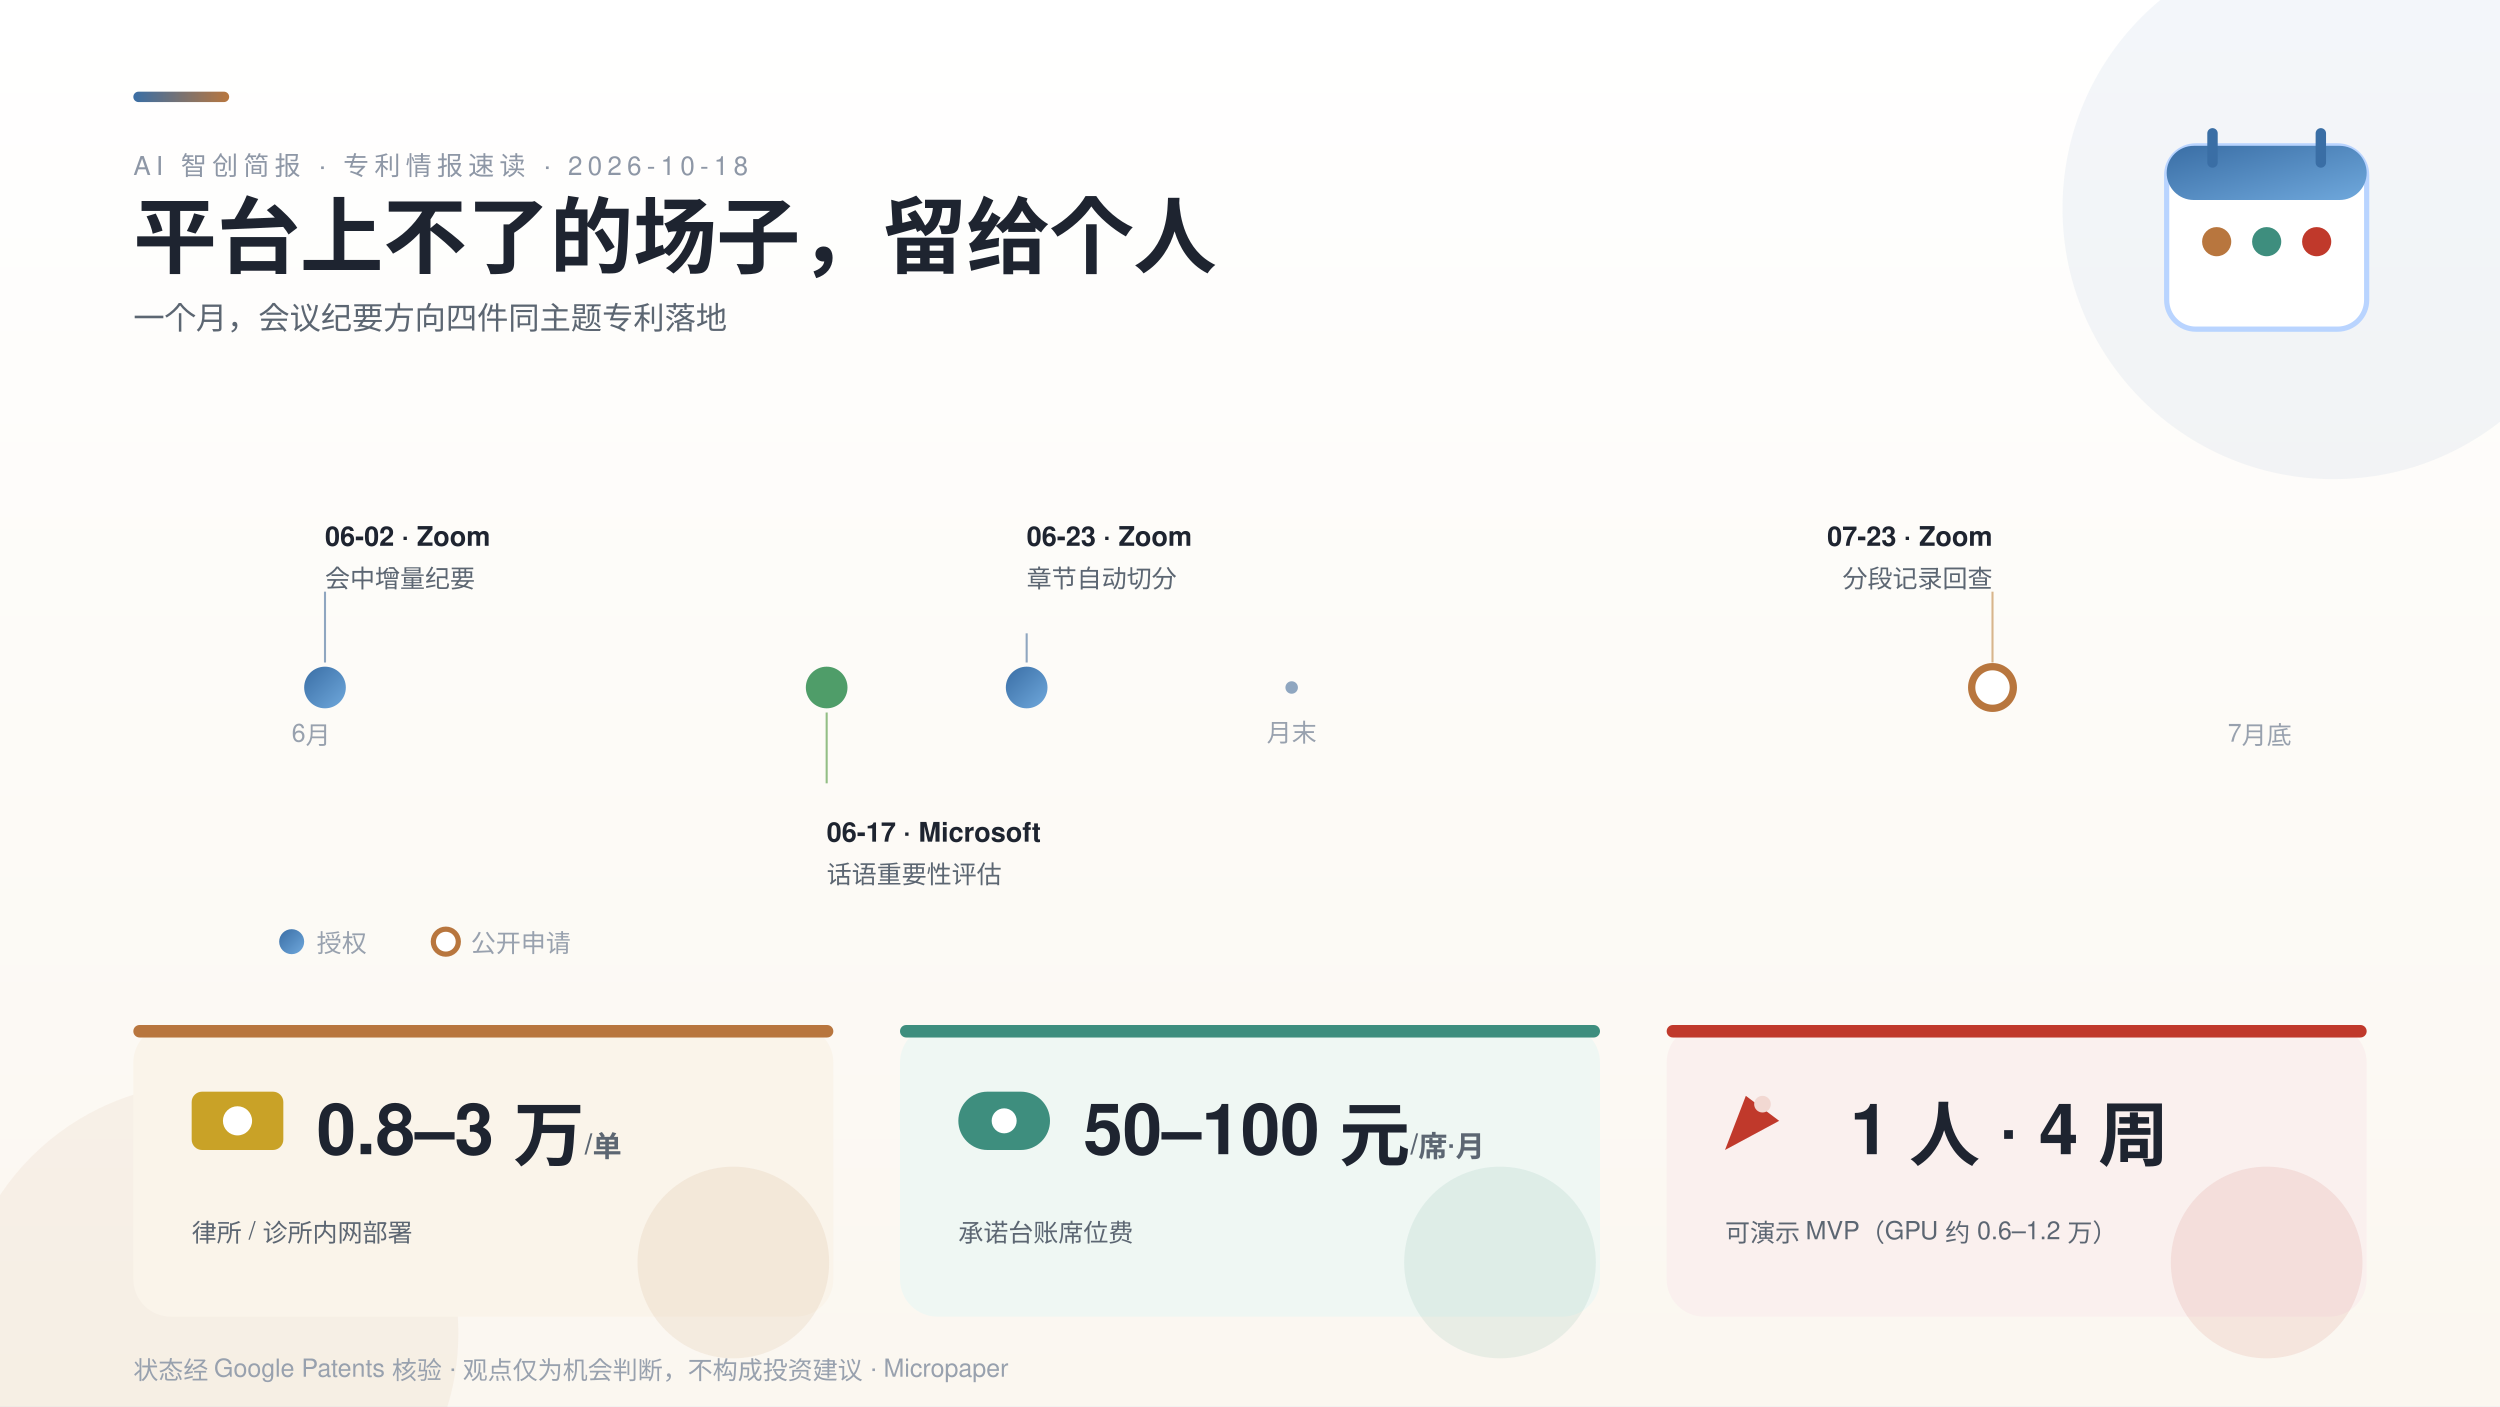
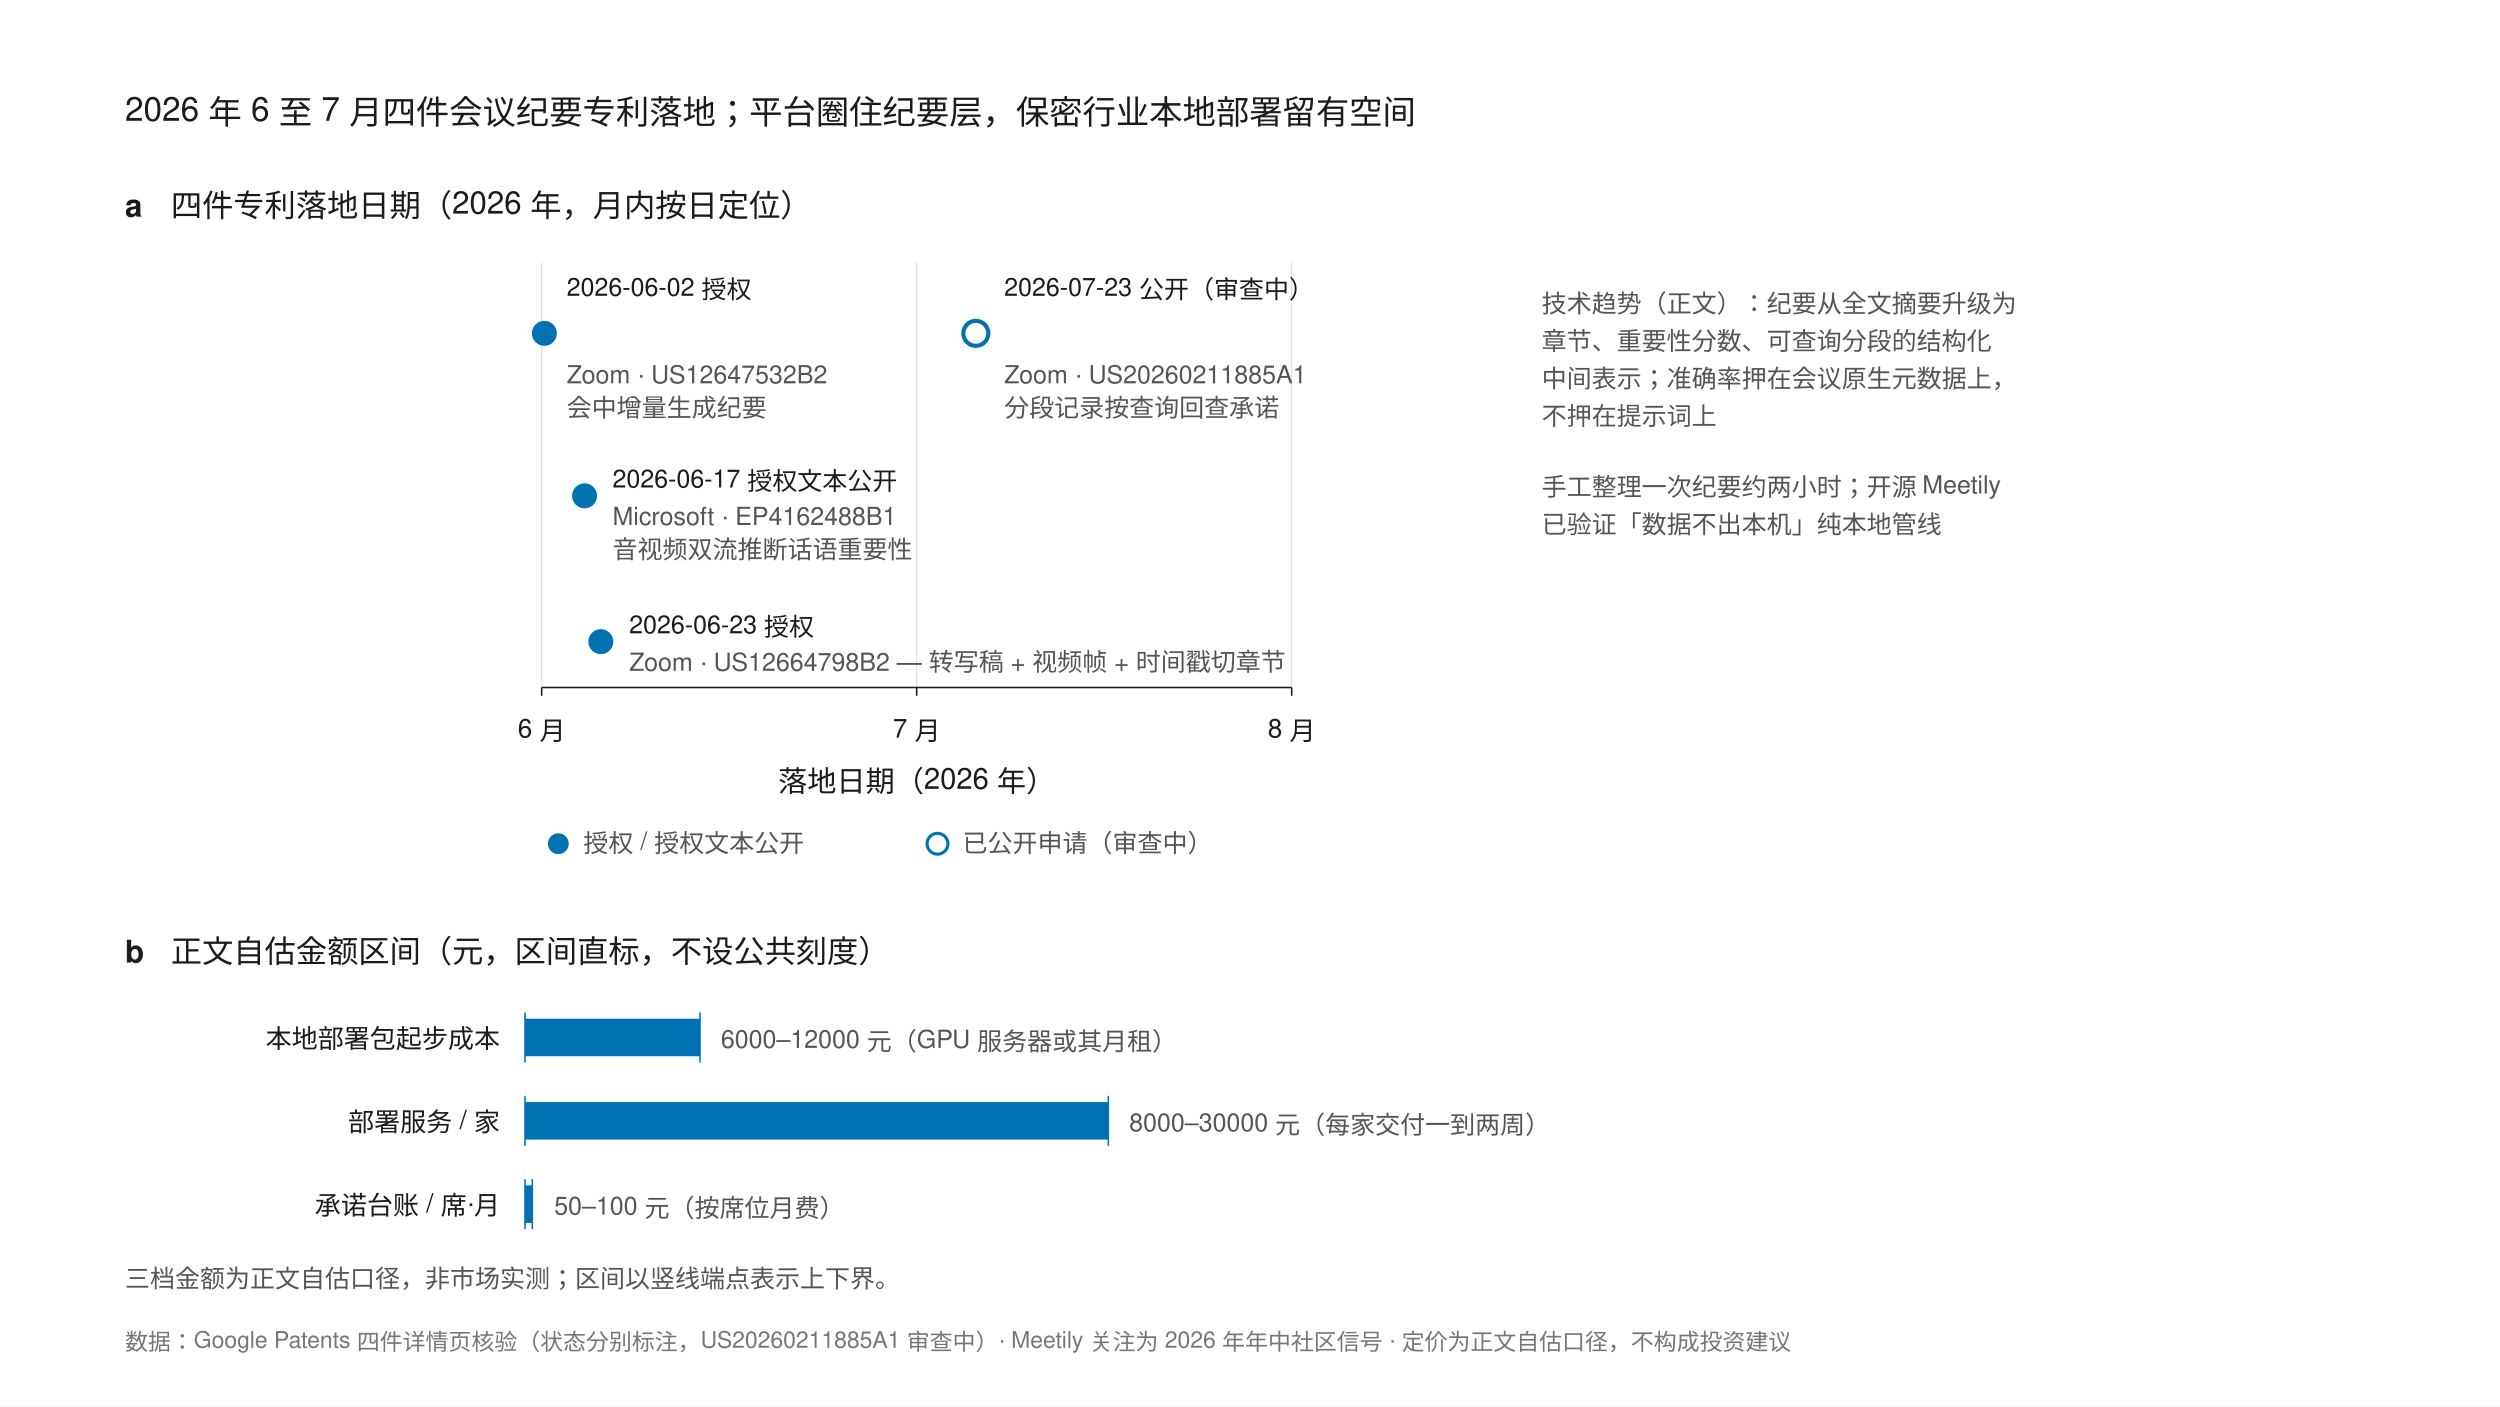
- <svg xmlns="http://www.w3.org/2000/svg" width="1200" height="675" viewBox="0 0 1200 675" font-family="'PingFang SC','Helvetica Neue',Helvetica,'Microsoft YaHei',sans-serif">
-   <defs>
-     <style>
-       .serif { font-family: 'Noto Serif SC','Songti SC','STSong',serif; }
-       .k { font-size: 12.5px; letter-spacing: 2.5px; fill: #8E97A6; }
-       .b { font-size: 12px; fill: #98A1AE; }
-       .ev { font-size: 13px; font-weight: 700; fill: #1E2430; }
-       .evs { font-size: 12px; fill: #5C6672; }
-       .stat { font-size: 34px; font-weight: 700; fill: #1E2430; }
-       .unit { font-size: 14px; fill: #5C6672; }
-     </style>
-     <linearGradient id="bg" x1="0" y1="0" x2="0" y2="1">
-       <stop offset="0" stop-color="#FFFFFF" />
-       <stop offset="1" stop-color="#FBF7F0" />
-     </linearGradient>
-     <linearGradient id="axis" x1="0" y1="0" x2="1" y2="0">
-       <stop offset="0" stop-color="#3A6EA5" />
-       <stop offset="1" stop-color="#B8763E" />
-     </linearGradient>
-     <linearGradient id="zoom" x1="0" y1="0" x2="1" y2="1">
-       <stop offset="0" stop-color="#3A6EA5" />
-       <stop offset="1" stop-color="#6FA8DC" />
-     </linearGradient>
-   </defs>
-   <rect width="1200" height="675" fill="url(#bg)" />
-   <circle cx="1120" cy="100" r="130" fill="#3A6EA5" opacity="0.06" />
-   <circle cx="100" cy="640" r="120" fill="#B8763E" opacity="0.07" />
-   <rect x="64" y="44" width="46" height="5" rx="2.5" fill="url(#axis)" />
-   <text class="k" x="64" y="84">AI 智创简报 · 专利情报速读 · 2026-10-18</text>
-   <text class="serif" x="64" y="128" font-size="40" font-weight="700" fill="#1E2430">平台上不了的场子，留给个人</text>
-   <text x="64" y="158" font-size="15" fill="#5C6672">一个月，会议纪要方向四件同主题专利落地</text>
-   <g>
-     <rect x="1040" y="70" width="96" height="88" rx="14" fill="#FFFFFF" stroke="#B9D4FF" stroke-width="2.5" />
-     <rect x="1040" y="70" width="96" height="26" rx="13" fill="url(#zoom)" />
-     <circle cx="1064" cy="116" r="7" fill="#B8763E" />
-     <circle cx="1088" cy="116" r="7" fill="#3E8E7E" />
-     <circle cx="1112" cy="116" r="7" fill="#C0392B" />
-     <line x1="1062" y1="64" x2="1062" y2="78" stroke="#3A6EA5" stroke-width="5" stroke-linecap="round" />
-     <line x1="1114" y1="64" x2="1114" y2="78" stroke="#3A6EA5" stroke-width="5" stroke-linecap="round" />
+ <svg xmlns="http://www.w3.org/2000/svg" width="1200" height="675" viewBox="0 0 1200 675" font-family="'PingFang SC','Helvetica Neue',Helvetica,Arial,sans-serif">
+   <rect width="1200" height="675" fill="#FFFFFF" />
+   <text x="60" y="58" font-size="16" fill="#1A1B1E">2026 年 6 至 7 月四件会议纪要专利落地；平台圈住纪要层，保密行业本地部署留有空间</text>
+   <text x="60" y="104" font-size="15" font-weight="bold" fill="#1A1B1E">a</text>
+   <text x="82" y="104" font-size="15" fill="#1A1B1E">四件专利落地日期（2026 年，月内按日定位）</text>
+   <g stroke="#D9D9D9" stroke-width="0.5">
+     <line x1="260" y1="126" x2="260" y2="330" />
+     <line x1="440" y1="126" x2="440" y2="330" />
+     <line x1="620" y1="126" x2="620" y2="330" />
  </g>
-   <line x1="140" y1="330" x2="1100" y2="330" stroke="url(#axis)" stroke-width="4" stroke-linecap="round" />
-   <text class="b" x="140" y="356">6月</text>
-   <text class="b" x="1100" y="356" text-anchor="end">7月底</text>
-   <circle cx="620" cy="330" r="3" fill="#8FA6C0" />
-   <text class="b" x="620" y="356" text-anchor="middle">月末</text>
-   <g>
-     <circle cx="156" cy="330" r="10" fill="url(#zoom)" />
-     <line x1="156" y1="318" x2="156" y2="284" stroke="#8FA6C0" />
-     <text class="ev" x="156" y="262">06-02 · Zoom</text>
-     <text class="evs" x="156" y="282">会中增量纪要</text>
-     <circle cx="396.8" cy="330" r="10" fill="#4F9D69" />
-     <line x1="396.8" y1="342" x2="396.8" y2="376" stroke="#93BE85" />
-     <text class="ev" x="396.8" y="404">06-17 · Microsoft</text>
-     <text class="evs" x="396.8" y="424">话语重要性评估</text>
-     <circle cx="492.8" cy="330" r="10" fill="url(#zoom)" />
-     <line x1="492.8" y1="318" x2="492.8" y2="304" stroke="#8FA6C0" />
-     <text class="ev" x="492.8" y="262">06-23 · Zoom</text>
-     <text class="evs" x="492.8" y="282">章节自动切分</text>
-     <circle cx="956.4" cy="330" r="10" fill="#FFFFFF" stroke="#B8763E" stroke-width="3.5" />
-     <line x1="956.4" y1="318" x2="956.4" y2="284" stroke="#D8B58C" />
-     <text class="ev" x="956.4" y="262" text-anchor="end">07-23 · Zoom</text>
-     <text class="evs" x="956.4" y="282" text-anchor="end">分段记录回查</text>
+   <circle cx="261.3" cy="160" r="6" fill="#0072B2" />
+   <text x="272" y="142" font-size="12" fill="#1A1B1E" text-anchor="start">2026-06-02 授权</text>
+   <text x="272" y="184" font-size="12" fill="#555">Zoom · US12647532B2</text>
+   <text x="272" y="200" font-size="12" fill="#555">会中增量生成纪要</text>
+   <circle cx="280.6" cy="238" r="6" fill="#0072B2" />
+   <text x="294" y="234" font-size="12" fill="#1A1B1E">2026-06-17 授权文本公开</text>
+   <text x="294" y="252" font-size="12" fill="#555">Microsoft · EP4162488B1</text>
+   <text x="294" y="268" font-size="12" fill="#555">音视频双流推断话语重要性</text>
+   <circle cx="288.4" cy="308" r="6" fill="#0072B2" />
+   <text x="302" y="304" font-size="12" fill="#1A1B1E">2026-06-23 授权</text>
+   <text x="302" y="322" font-size="12" fill="#555">Zoom · US12664798B2 — 转写稿 + 视频帧 + 时间戳切章节</text>
+   <circle cx="468.4" cy="160" r="6" fill="#FFFFFF" stroke="#0072B2" stroke-width="2" />
+   <text x="482" y="142" font-size="12" fill="#1A1B1E">2026-07-23 公开（审查中）</text>
+   <text x="482" y="184" font-size="12" fill="#555">Zoom · US20260211885A1</text>
+   <text x="482" y="200" font-size="12" fill="#555">分段记录按查询回查承诺</text>
+   <line x1="260" y1="330" x2="620" y2="330" stroke="#1A1B1E" stroke-width="0.75" />
+   <g stroke="#1A1B1E" stroke-width="0.75">
+     <line x1="260" y1="330" x2="260" y2="334" />
+     <line x1="440" y1="330" x2="440" y2="334" />
+     <line x1="620" y1="330" x2="620" y2="334" />
  </g>
-   <circle cx="140" cy="452" r="6" fill="url(#zoom)" />
-   <text class="b" x="152" y="457">授权</text>
-   <circle cx="214" cy="452" r="6" fill="#FFFFFF" stroke="#B8763E" stroke-width="2.5" />
-   <text class="b" x="226" y="457">公开申请</text>
-   <g>
-     <rect x="64" y="492" width="336" height="140" rx="18" fill="#FAF4EA" />
-     <circle cx="352" cy="606" r="46" fill="#B8763E" opacity="0.10" />
-     <rect x="64" y="492" width="336" height="6" rx="3" fill="#B8763E" />
-     <rect x="92" y="524" width="44" height="28" rx="5" fill="#C9A227" />
-     <circle cx="114" cy="538" r="7" fill="#FFFFFF" />
-     <text class="stat" x="152" y="554">0.8–3 万<tspan class="unit"> /单</tspan>
-     </text>
-     <text class="evs" x="92" y="596">律所 / 诊所内网部署</text>
-     <rect x="432" y="492" width="336" height="140" rx="18" fill="#EFF7F3" />
-     <circle cx="720" cy="606" r="46" fill="#3E8E7E" opacity="0.10" />
-     <rect x="432" y="492" width="336" height="6" rx="3" fill="#3E8E7E" />
-     <rect x="460" y="524" width="44" height="28" rx="14" fill="#3E8E7E" />
-     <circle cx="482" cy="538" r="6" fill="#FFFFFF" />
-     <text class="stat" x="520" y="554">50–100 元<tspan class="unit"> /席·月</tspan>
-     </text>
-     <text class="evs" x="460" y="596">承诺台账席位费</text>
-     <rect x="800" y="492" width="336" height="140" rx="18" fill="#FAF0EE" />
-     <circle cx="1088" cy="606" r="46" fill="#C0392B" opacity="0.10" />
-     <rect x="800" y="492" width="336" height="6" rx="3" fill="#C0392B" />
-     <path d="M 828 552 l 10 -26 l 16 12 z" fill="#C0392B" />
-     <circle cx="846" cy="530" r="4" fill="#F2D8D2" />
-     <text class="stat" x="888" y="554">1 人 · 4 周</text>
-     <text class="evs" x="828" y="596">可演示 MVP（GPU 约 0.6–1.2 万）</text>
+   <g font-size="12.5" fill="#1A1B1E" text-anchor="middle">
+     <text x="260" y="354">6 月</text>
+     <text x="440" y="354">7 月</text>
+     <text x="620" y="354">8 月</text>
  </g>
-   <text class="b" x="64" y="662">状态经 Google Patents 核验 · 观点仅为机会判断，不构成投资建议 · Micropaper</text>
+   <text x="440" y="380" font-size="14" fill="#1A1B1E" text-anchor="middle">落地日期（2026 年）</text>
+   <g font-size="12" fill="#555">
+     <circle cx="268" cy="405" r="5" fill="#0072B2" />
+     <text x="280" y="409">授权 / 授权文本公开</text>
+     <circle cx="450" cy="405" r="5" fill="#FFFFFF" stroke="#0072B2" stroke-width="1.5" />
+     <text x="462" y="409">已公开申请（审查中）</text>
+   </g>
+   <text x="740" y="150" font-size="12" fill="#555">技术趋势（正文）：纪要从全文摘要升级为</text>
+   <text x="740" y="168" font-size="12" fill="#555">章节、重要性分数、可查询分段的结构化</text>
+   <text x="740" y="186" font-size="12" fill="#555">中间表示；准确率押在会议原生元数据上，</text>
+   <text x="740" y="204" font-size="12" fill="#555">不押在提示词上</text>
+   <text x="740" y="238" font-size="12" fill="#555">手工整理一次纪要约两小时；开源 Meetily</text>
+   <text x="740" y="256" font-size="12" fill="#555">已验证「数据不出本机」纯本地管线</text>
+   <text x="60" y="462" font-size="15" font-weight="bold" fill="#1A1B1E">b</text>
+   <text x="82" y="462" font-size="15" fill="#1A1B1E">正文自估金额区间（元，区间直标，不设公共刻度）</text>
+   <g font-size="12.5" fill="#1A1B1E" text-anchor="end">
+     <text x="240" y="503">本地部署包起步成本</text>
+     <text x="240" y="543">部署服务 / 家</text>
+     <text x="240" y="583">承诺台账 / 席·月</text>
+   </g>
+   <rect x="252" y="489" width="84" height="18" fill="#0072B2" />
+   <line x1="252" y1="486" x2="252" y2="510" stroke="#0072B2" stroke-width="0.75" />
+   <line x1="336" y1="486" x2="336" y2="510" stroke="#0072B2" stroke-width="0.75" />
+   <text x="346" y="503" font-size="12" fill="#555">6000–12000 元（GPU 服务器或其月租）</text>
+   <rect x="252" y="529" width="280" height="18" fill="#0072B2" />
+   <line x1="252" y1="526" x2="252" y2="550" stroke="#0072B2" stroke-width="0.75" />
+   <line x1="532" y1="526" x2="532" y2="550" stroke="#0072B2" stroke-width="0.75" />
+   <text x="542" y="543" font-size="12" fill="#555">8000–30000 元（每家交付一到两周）</text>
+   <rect x="252" y="569" width="3.5" height="18" fill="#0072B2" />
+   <line x1="252" y1="566" x2="252" y2="590" stroke="#0072B2" stroke-width="0.75" />
+   <line x1="255.5" y1="566" x2="255.5" y2="590" stroke="#0072B2" stroke-width="0.75" />
+   <text x="266" y="583" font-size="12" fill="#555">50–100 元（按席位月费）</text>
+   <text x="60" y="618" font-size="12" fill="#555">三档金额为正文自估口径，非市场实测；区间以竖线端点表示上下界。</text>
+   <text x="60" y="648" font-size="11" fill="#767676">数据：Google Patents 四件详情页核验（状态分别标注，US20260211885A1 审查中）· Meetily 关注为 2026 年年中社区信号 · 定价为正文自估口径，不构成投资建议</text>
</svg>
